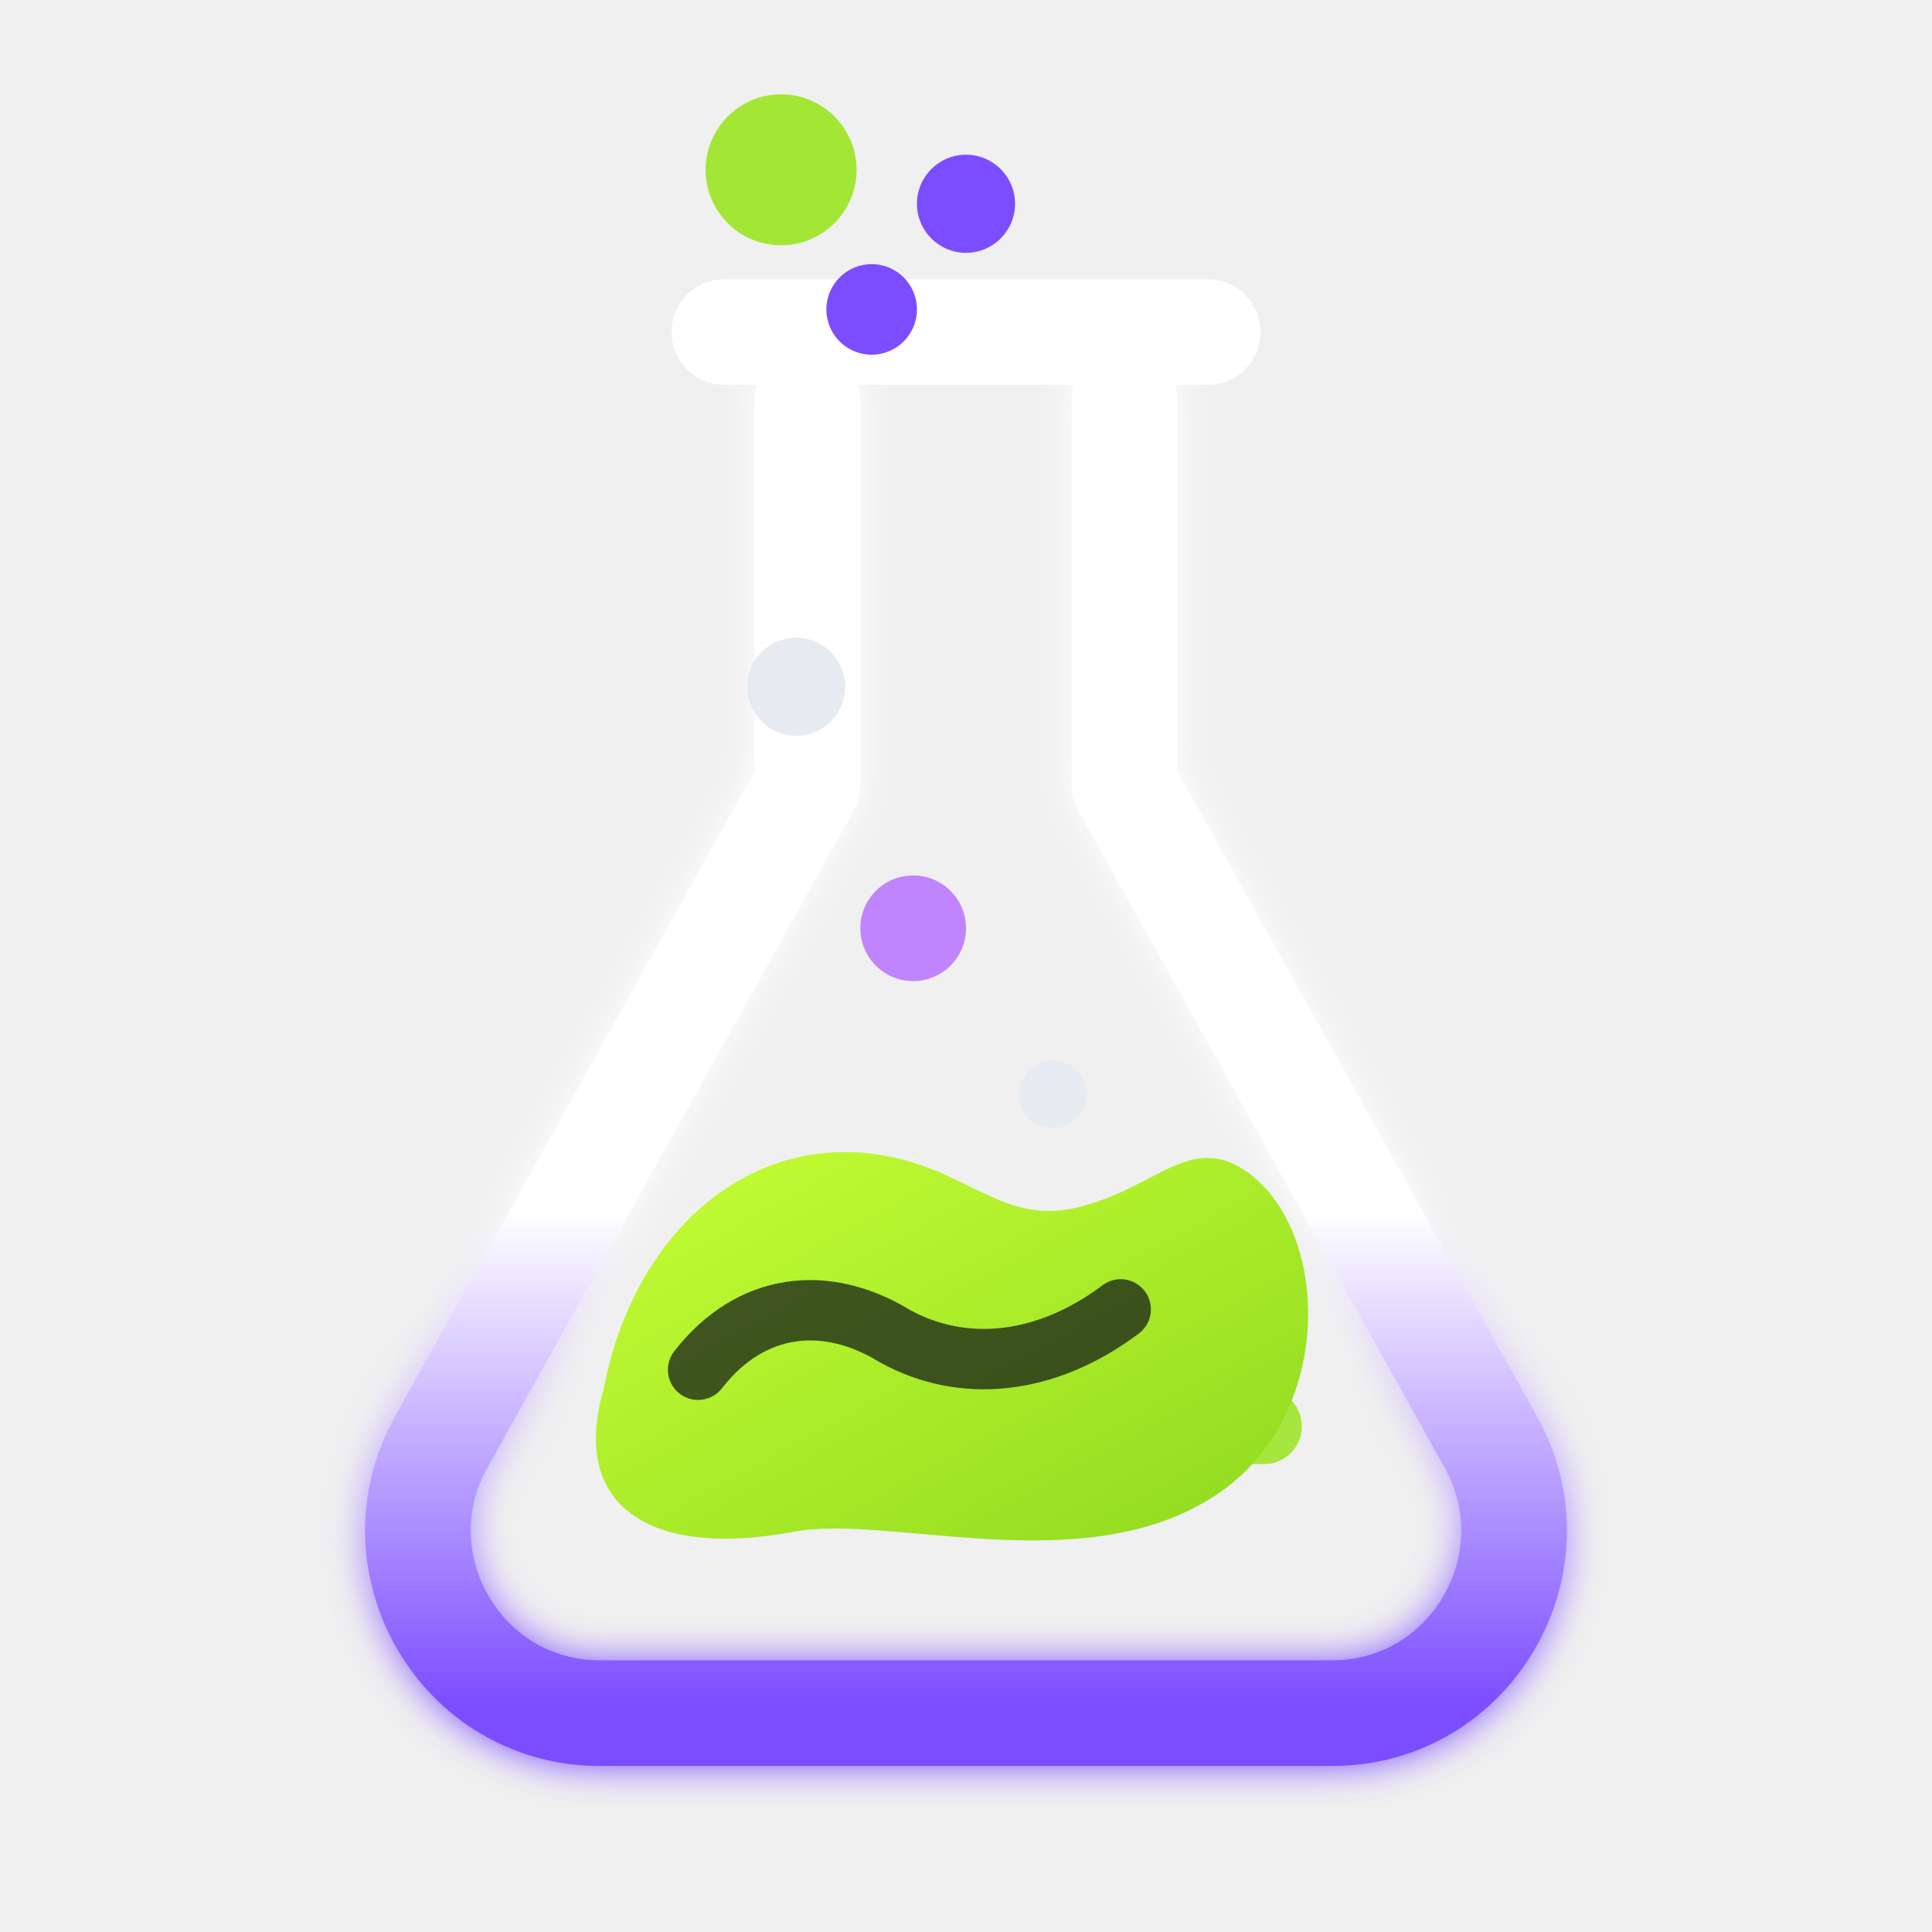
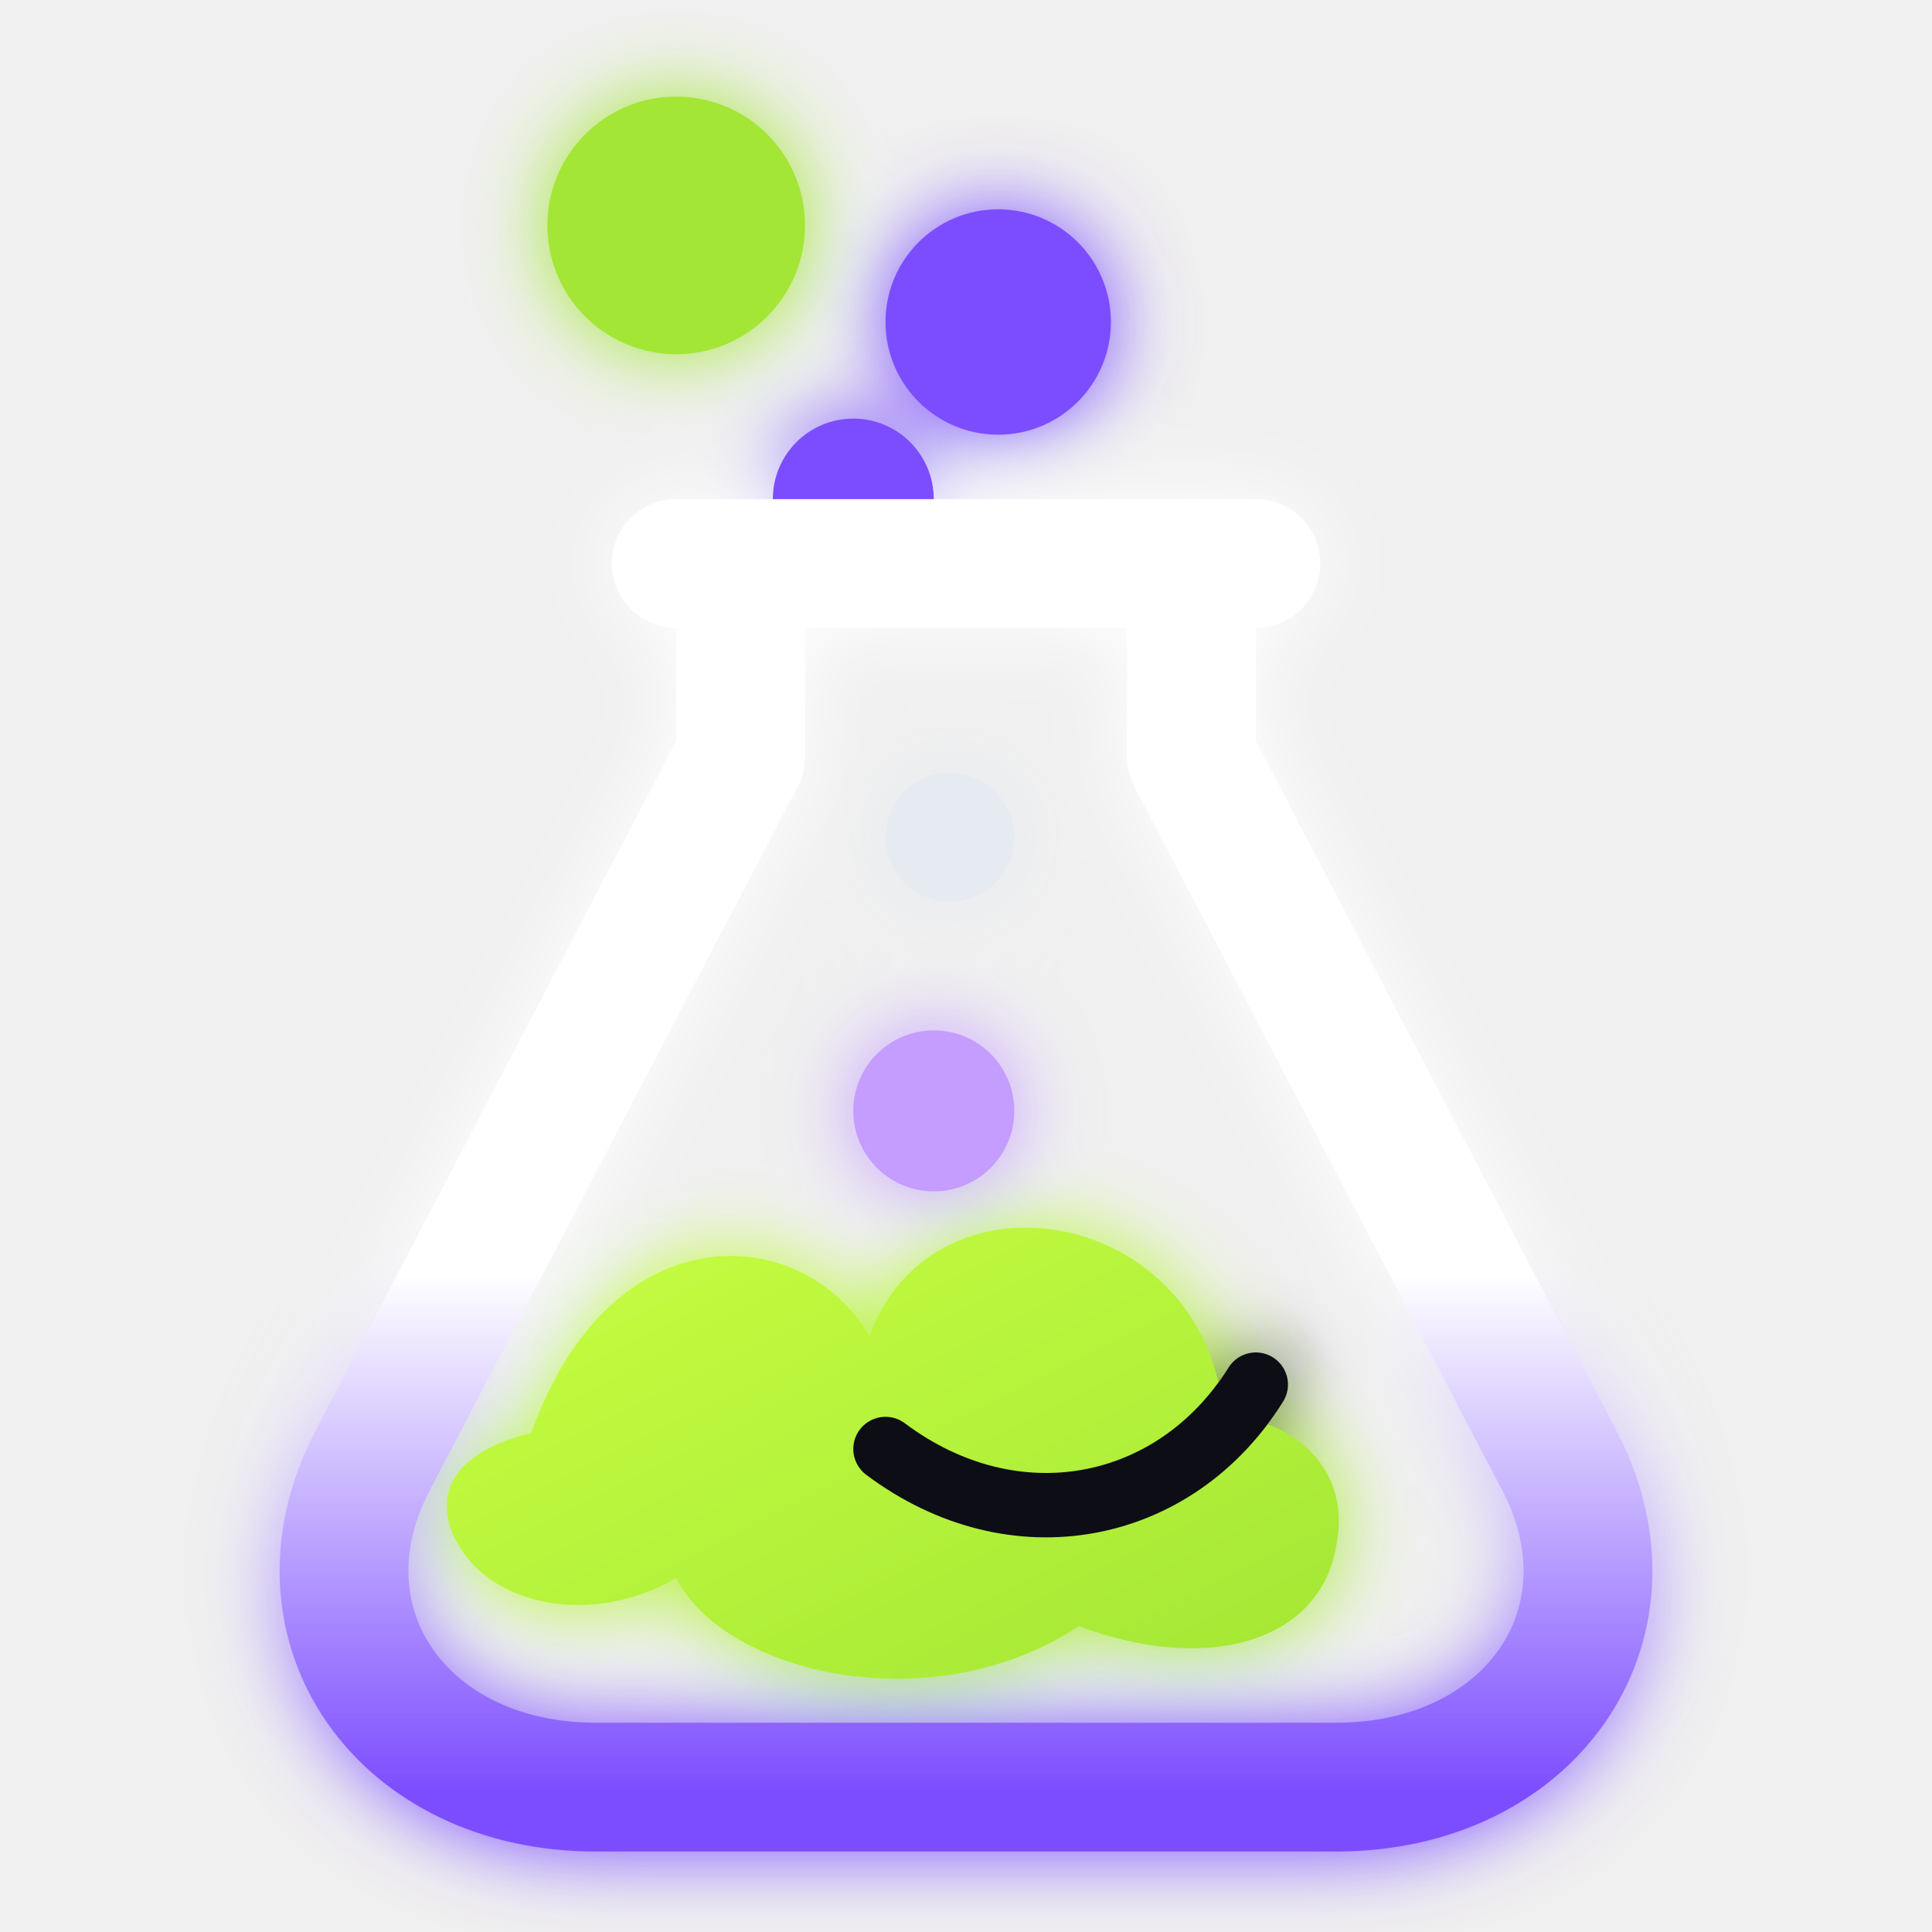
- <svg xmlns="http://www.w3.org/2000/svg" viewBox="0 0 512 512" role="img" aria-labelledby="title desc">
+ <svg xmlns="http://www.w3.org/2000/svg" viewBox="0 0 120 120" role="img" aria-label="Fluff Lab flask logo">
  <defs>
-     <linearGradient id="flaskStroke" x1="0" x2="0" y1="0" y2="1">
+     <linearGradient id="stroke" x1="0" y1="0" x2="0" y2="1">
      <stop offset="0%" stop-color="#ffffff" />
-       <stop offset="62%" stop-color="#ffffff" />
+       <stop offset="58%" stop-color="#ffffff" />
      <stop offset="100%" stop-color="#7C4DFF" />
    </linearGradient>
-     <linearGradient id="lime" x1="0" x2="1" y1="0" y2="1">
-       <stop offset="0%" stop-color="#C6FF35" />
-       <stop offset="100%" stop-color="#8FD91F" />
+     <linearGradient id="fluff" x1="0" y1="0" x2="1" y2="1">
+       <stop offset="0%" stop-color="#c8ff41" />
+       <stop offset="100%" stop-color="#A3E635" />
    </linearGradient>
    <filter id="glow" x="-30%" y="-30%" width="160%" height="160%">
-       <feGaussianBlur stdDeviation="5" result="blur" />
+       <feGaussianBlur stdDeviation="2.5" result="blur" />
      <feMerge>
        <feMergeNode in="blur" />
        <feMergeNode in="SourceGraphic" />
      </feMerge>
    </filter>
  </defs>
-   <g fill="none" stroke-linecap="round" stroke-linejoin="round">
-     <path d="M192 88h128" stroke="#ffffff" stroke-width="28" />
-     <path d="M214 106v102L117 382c-18 32 5 72 42 72h194c37 0 60-40 42-72L298 208V106" stroke="url(#flaskStroke)" stroke-width="28" filter="url(#glow)" />
-     <path d="M177 378h158" stroke="#A3E635" stroke-width="20" opacity=".95" />
+   <g filter="url(#glow)">
+     <circle cx="42" cy="14" r="8" fill="#A3E635" />
+     <circle cx="62" cy="20" r="7" fill="#7C4DFF" />
+     <circle cx="53" cy="31" r="5" fill="#7C4DFF" />
+     <path d="M46 35 V47 L23 91 C18 101 25 111 37 111 H83 C95 111 102 101 97 91 L74 47 V35" fill="none" stroke="url(#stroke)" stroke-width="8" stroke-linecap="round" stroke-linejoin="round" />
+     <path d="M42 35 H78" stroke="#ffffff" stroke-width="8" stroke-linecap="round" />
+     <path d="M33 89 C38 75 50 76 54 83 C58 72 75 75 76 88 C80 88 84 91 83 96 C82 102 75 104 67 101 C58 107 45 104 42 98 C37 101 30 100 28 95 C27 92 29 90 33 89Z" fill="url(#fluff)" />
+     <path d="M55 90 C63 96 73 94 78 86" fill="none" stroke="#0D1117" stroke-width="4" stroke-linecap="round" />
+     <circle cx="59" cy="52" r="4" fill="#E6EAF1" />
+     <circle cx="58" cy="69" r="5" fill="#C59CFF" />
  </g>
-   <g fill="url(#lime)">
-     <path d="M160 368c8-42 40-70 78-61 21 5 30 19 51 12 17-5 26-17 39-10 25 14 27 67-7 88-35 22-86 4-111 9-38 7-59-7-50-38z" />
-     <path d="M185 363c14-18 34-20 52-9 18 10 40 8 60-7" stroke="#0D1117" stroke-width="16" stroke-linecap="round" fill="none" opacity=".7" />
-   </g>
-   <circle cx="211" cy="182" r="13" fill="#E6EAF1" />
-   <circle cx="242" cy="246" r="14" fill="#C084FC" />
-   <circle cx="279" cy="290" r="9" fill="#E6EAF1" />
-   <circle cx="256" cy="54" r="13" fill="#7C4DFF" />
-   <circle cx="207" cy="45" r="20" fill="#A3E635" />
-   <circle cx="231" cy="82" r="12" fill="#7C4DFF" />
</svg>
